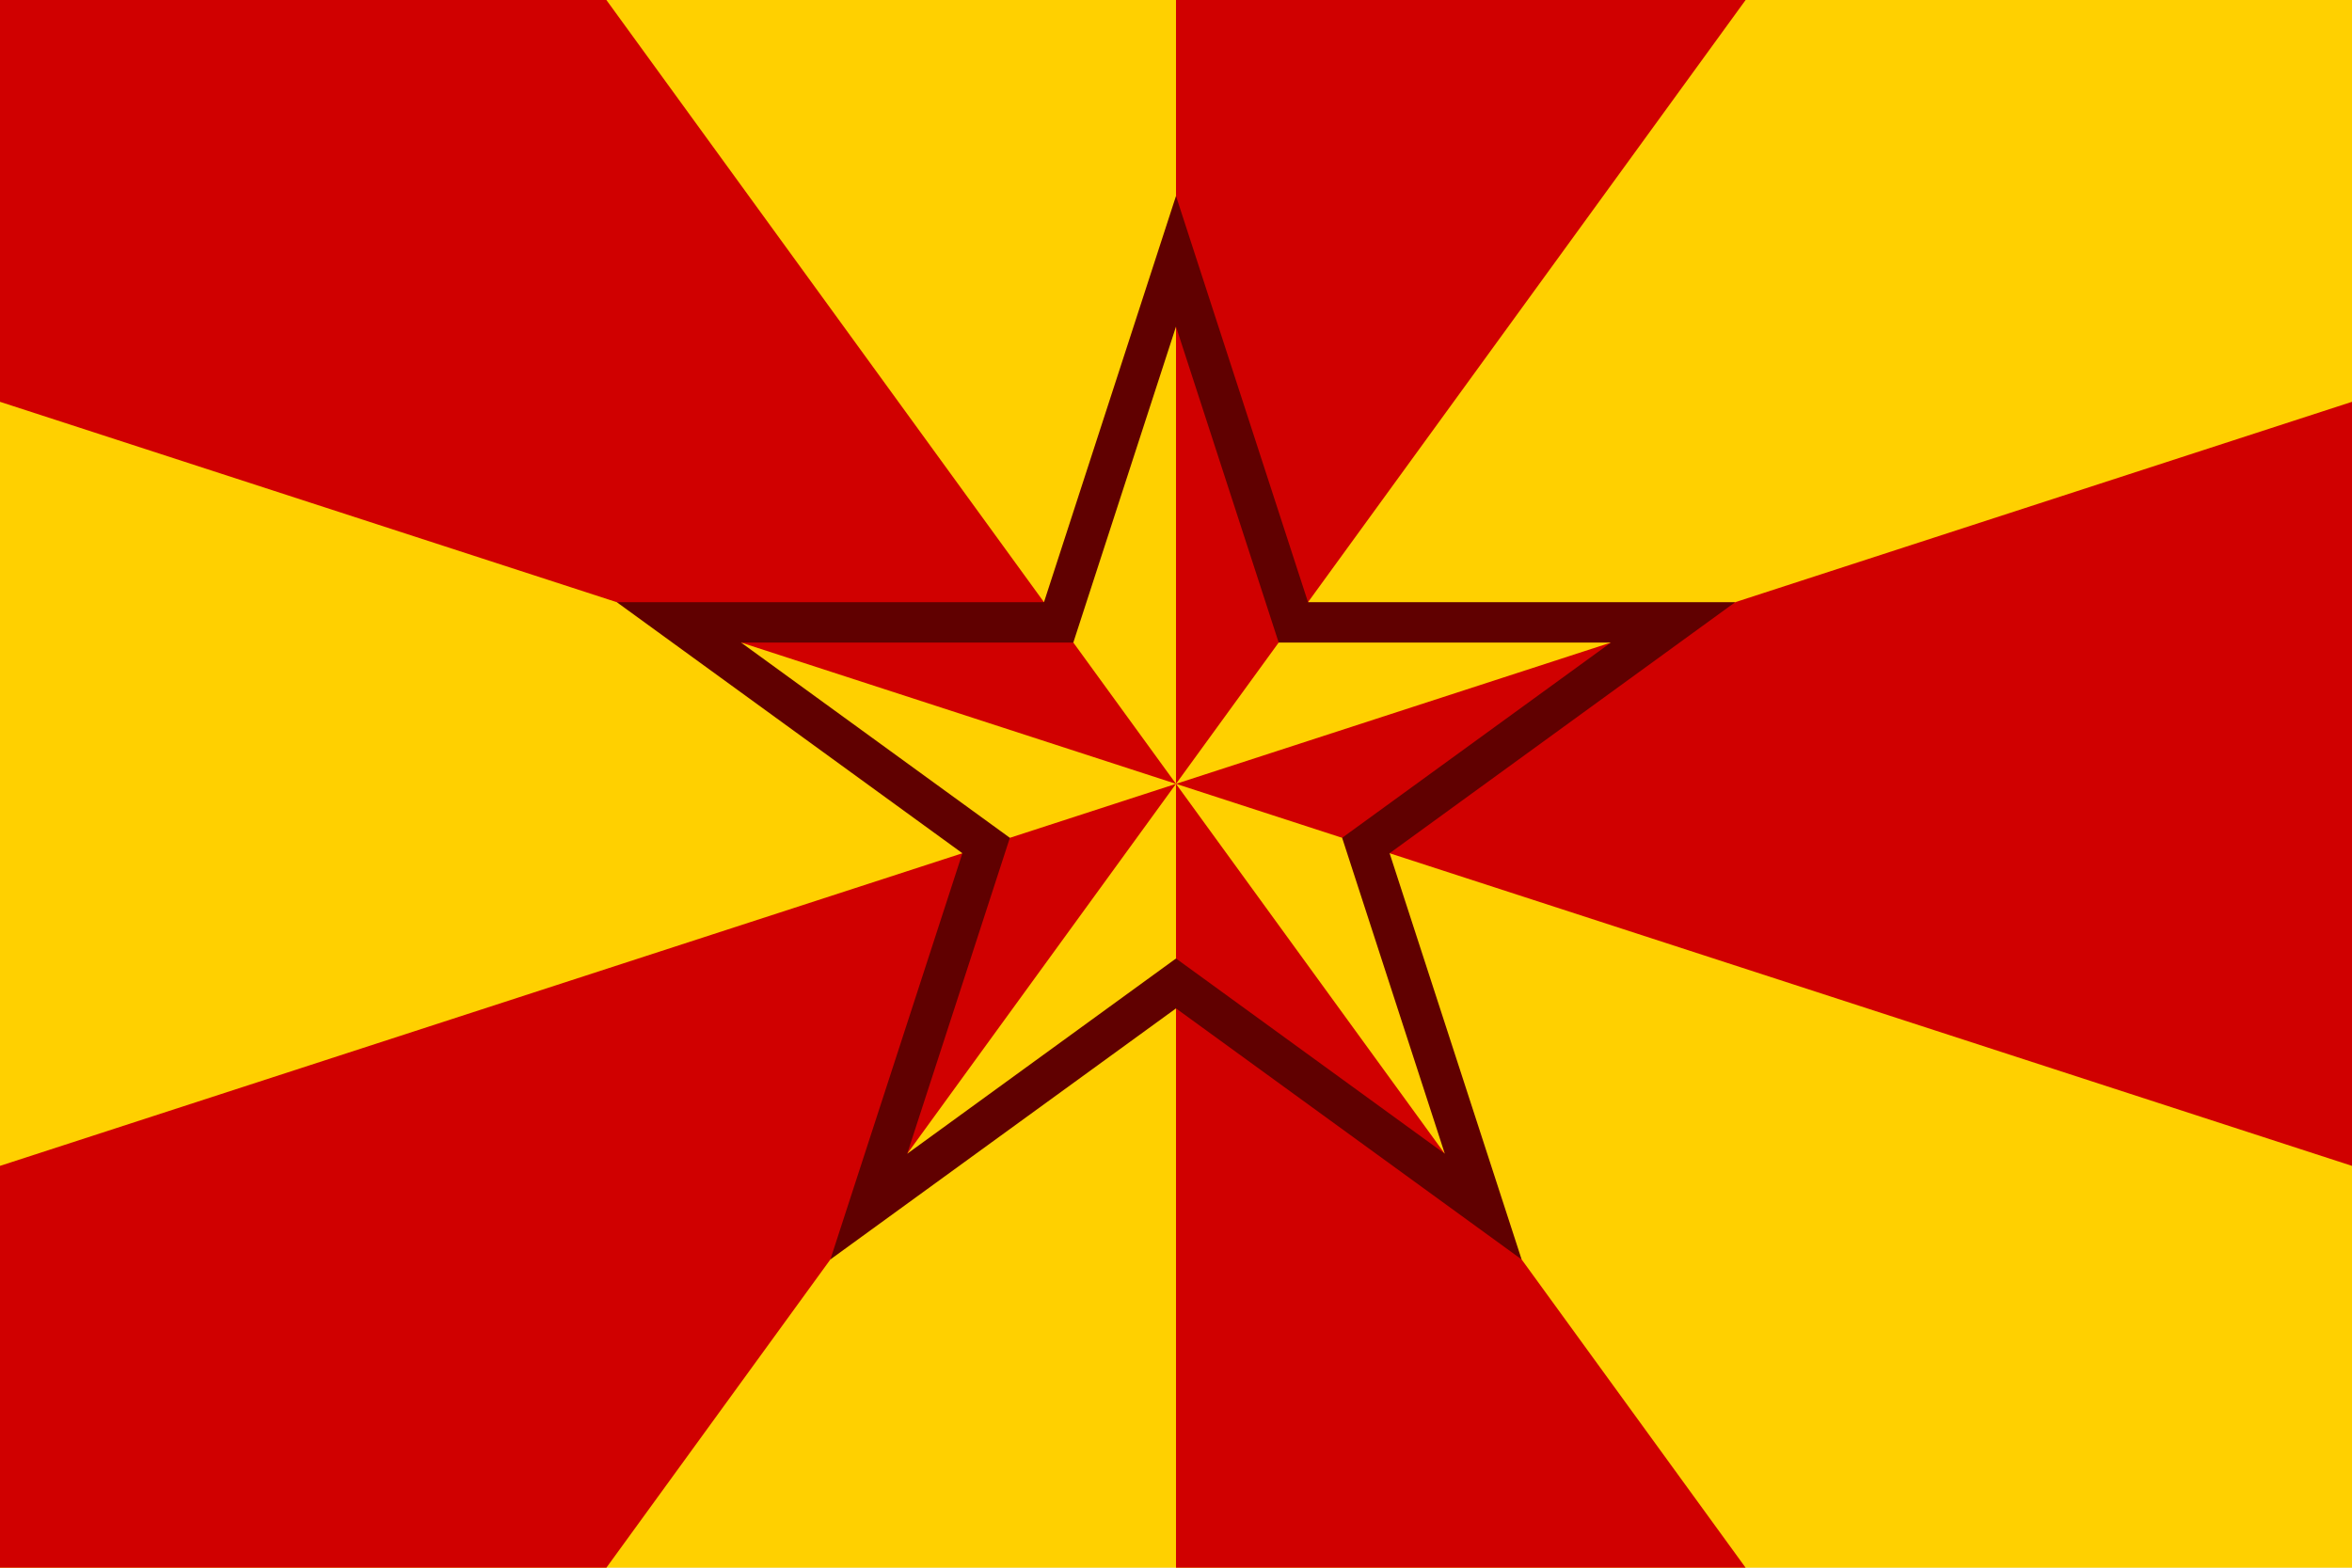
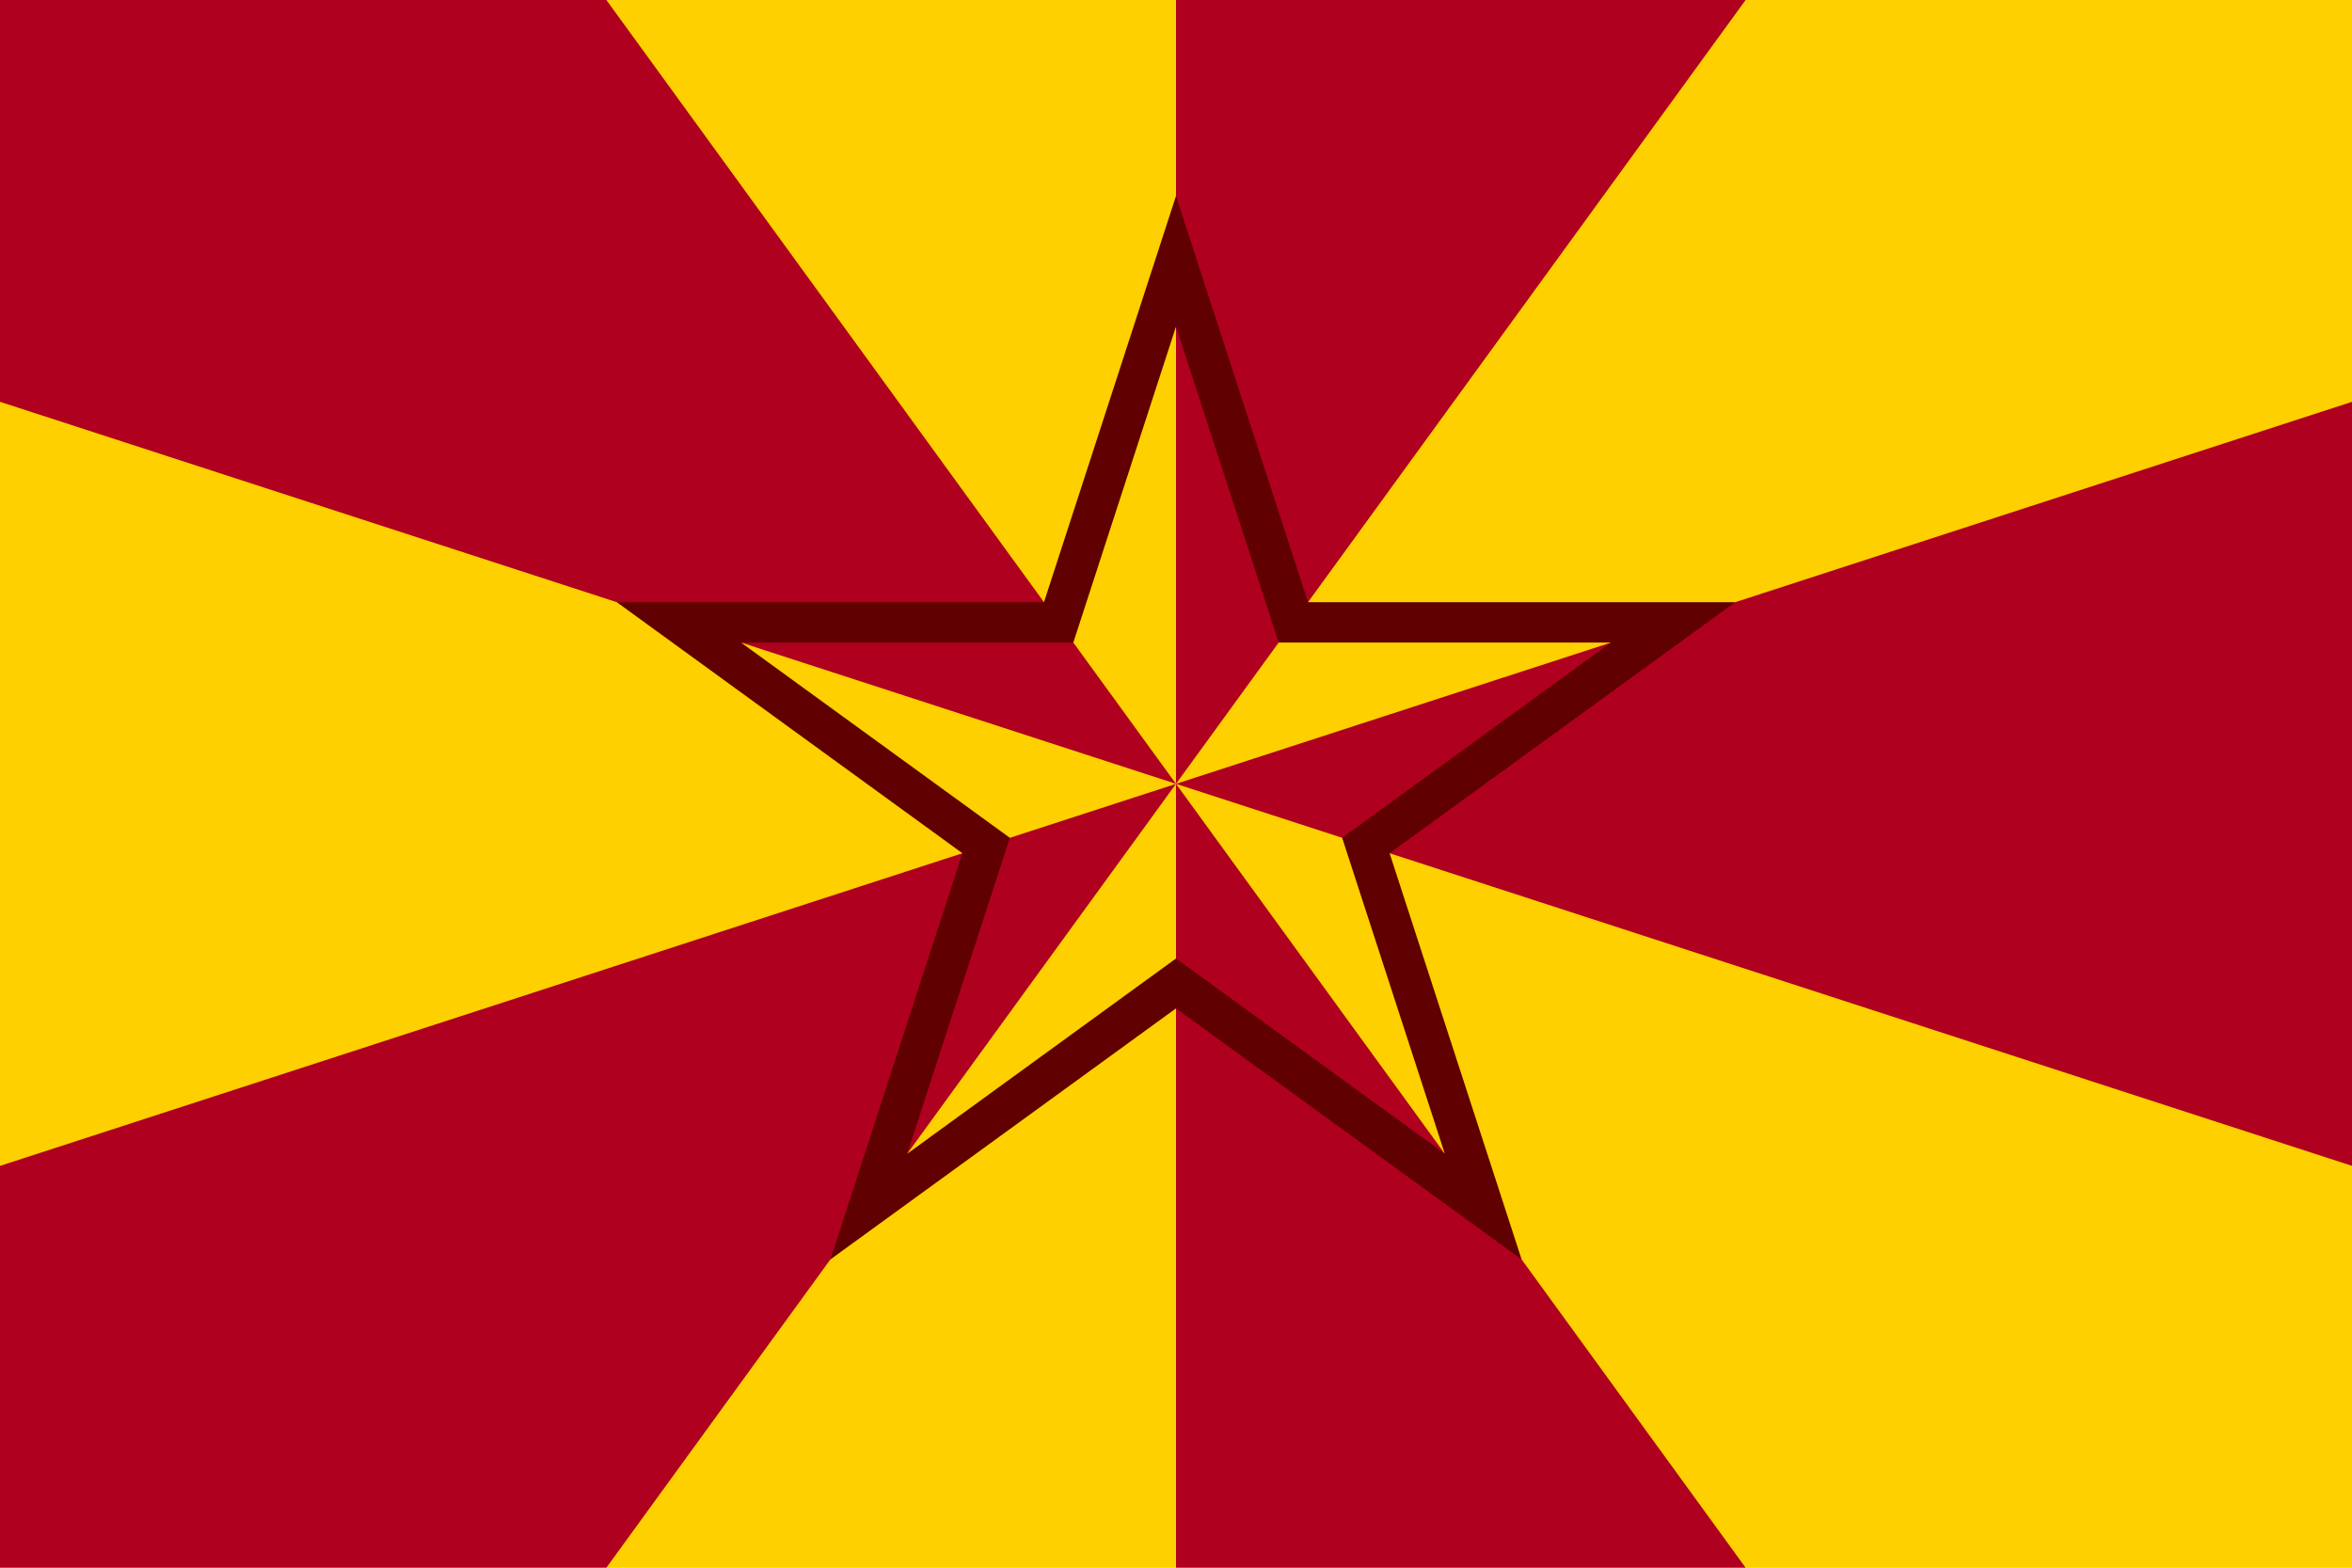
<svg xmlns="http://www.w3.org/2000/svg" xml:space="preserve" id="svg1" width="4608" height="3072" version="1.1" viewBox="0 0 1219.2 812.8">
  <defs id="defs1">
    <style id="style1">.cls-1{fill:#0283c0}.cls-2{fill:#fff}.cls-3{fill:#ef483f}</style>
  </defs>
  <path id="rect1-3" d="M 0,1.305e-6 V 812.8 H 1219.2 V 1.305e-6 Z" style="fill:#ffd000;fill-opacity:1;stroke-width:33.867;stroke-miterlimit:128;paint-order:stroke fill markers" />
-   <path id="path1" fill="#e00000" d="M 609.6,1.0145e-5 V 812.8 l 295.267,2.4e-4 L 314.333,1.0145e-5 H 3.6576e-4 V 208.33 L 1219.2,604.47 V 208.33 L 3.6576e-4,604.471 V 812.8 H 314.333 L 904.867,1.0145e-5 Z" style="display:inline;fill:#d00000;fill-opacity:1;stroke-width:1" />
+   <path id="path1" fill="#e00000" d="M 609.6,1.0145e-5 V 812.8 l 295.267,2.4e-4 L 314.333,1.0145e-5 H 3.6576e-4 V 208.33 L 1219.2,604.47 V 208.33 L 3.6576e-4,604.471 V 812.8 H 314.333 L 904.867,1.0145e-5 Z" style="display:inline;fill:#b00020;fill-opacity:1;stroke-width:1" />
  <path id="path3" d="M 609.6 101.6 L 541.168 312.211 L 319.718 312.211 L 498.875 442.377 L 430.443 652.988 L 609.6 522.823 L 788.757 652.989 L 720.325 442.377 L 899.482 312.211 L 678.032 312.211 L 609.6 101.6 z M 609.6 169.333 L 662.825 333.142 L 835.064 333.142 L 695.72 434.382 L 748.944 598.191 L 609.6 496.951 L 470.256 598.191 L 523.48 434.382 L 384.136 333.142 L 556.375 333.142 L 609.6 169.333 z" style="fill:#600000;fill-opacity:1;stroke-width:33.867;stroke-linecap:round;stroke-linejoin:round;stroke-miterlimit:128;paint-order:stroke fill markers" />
</svg>
